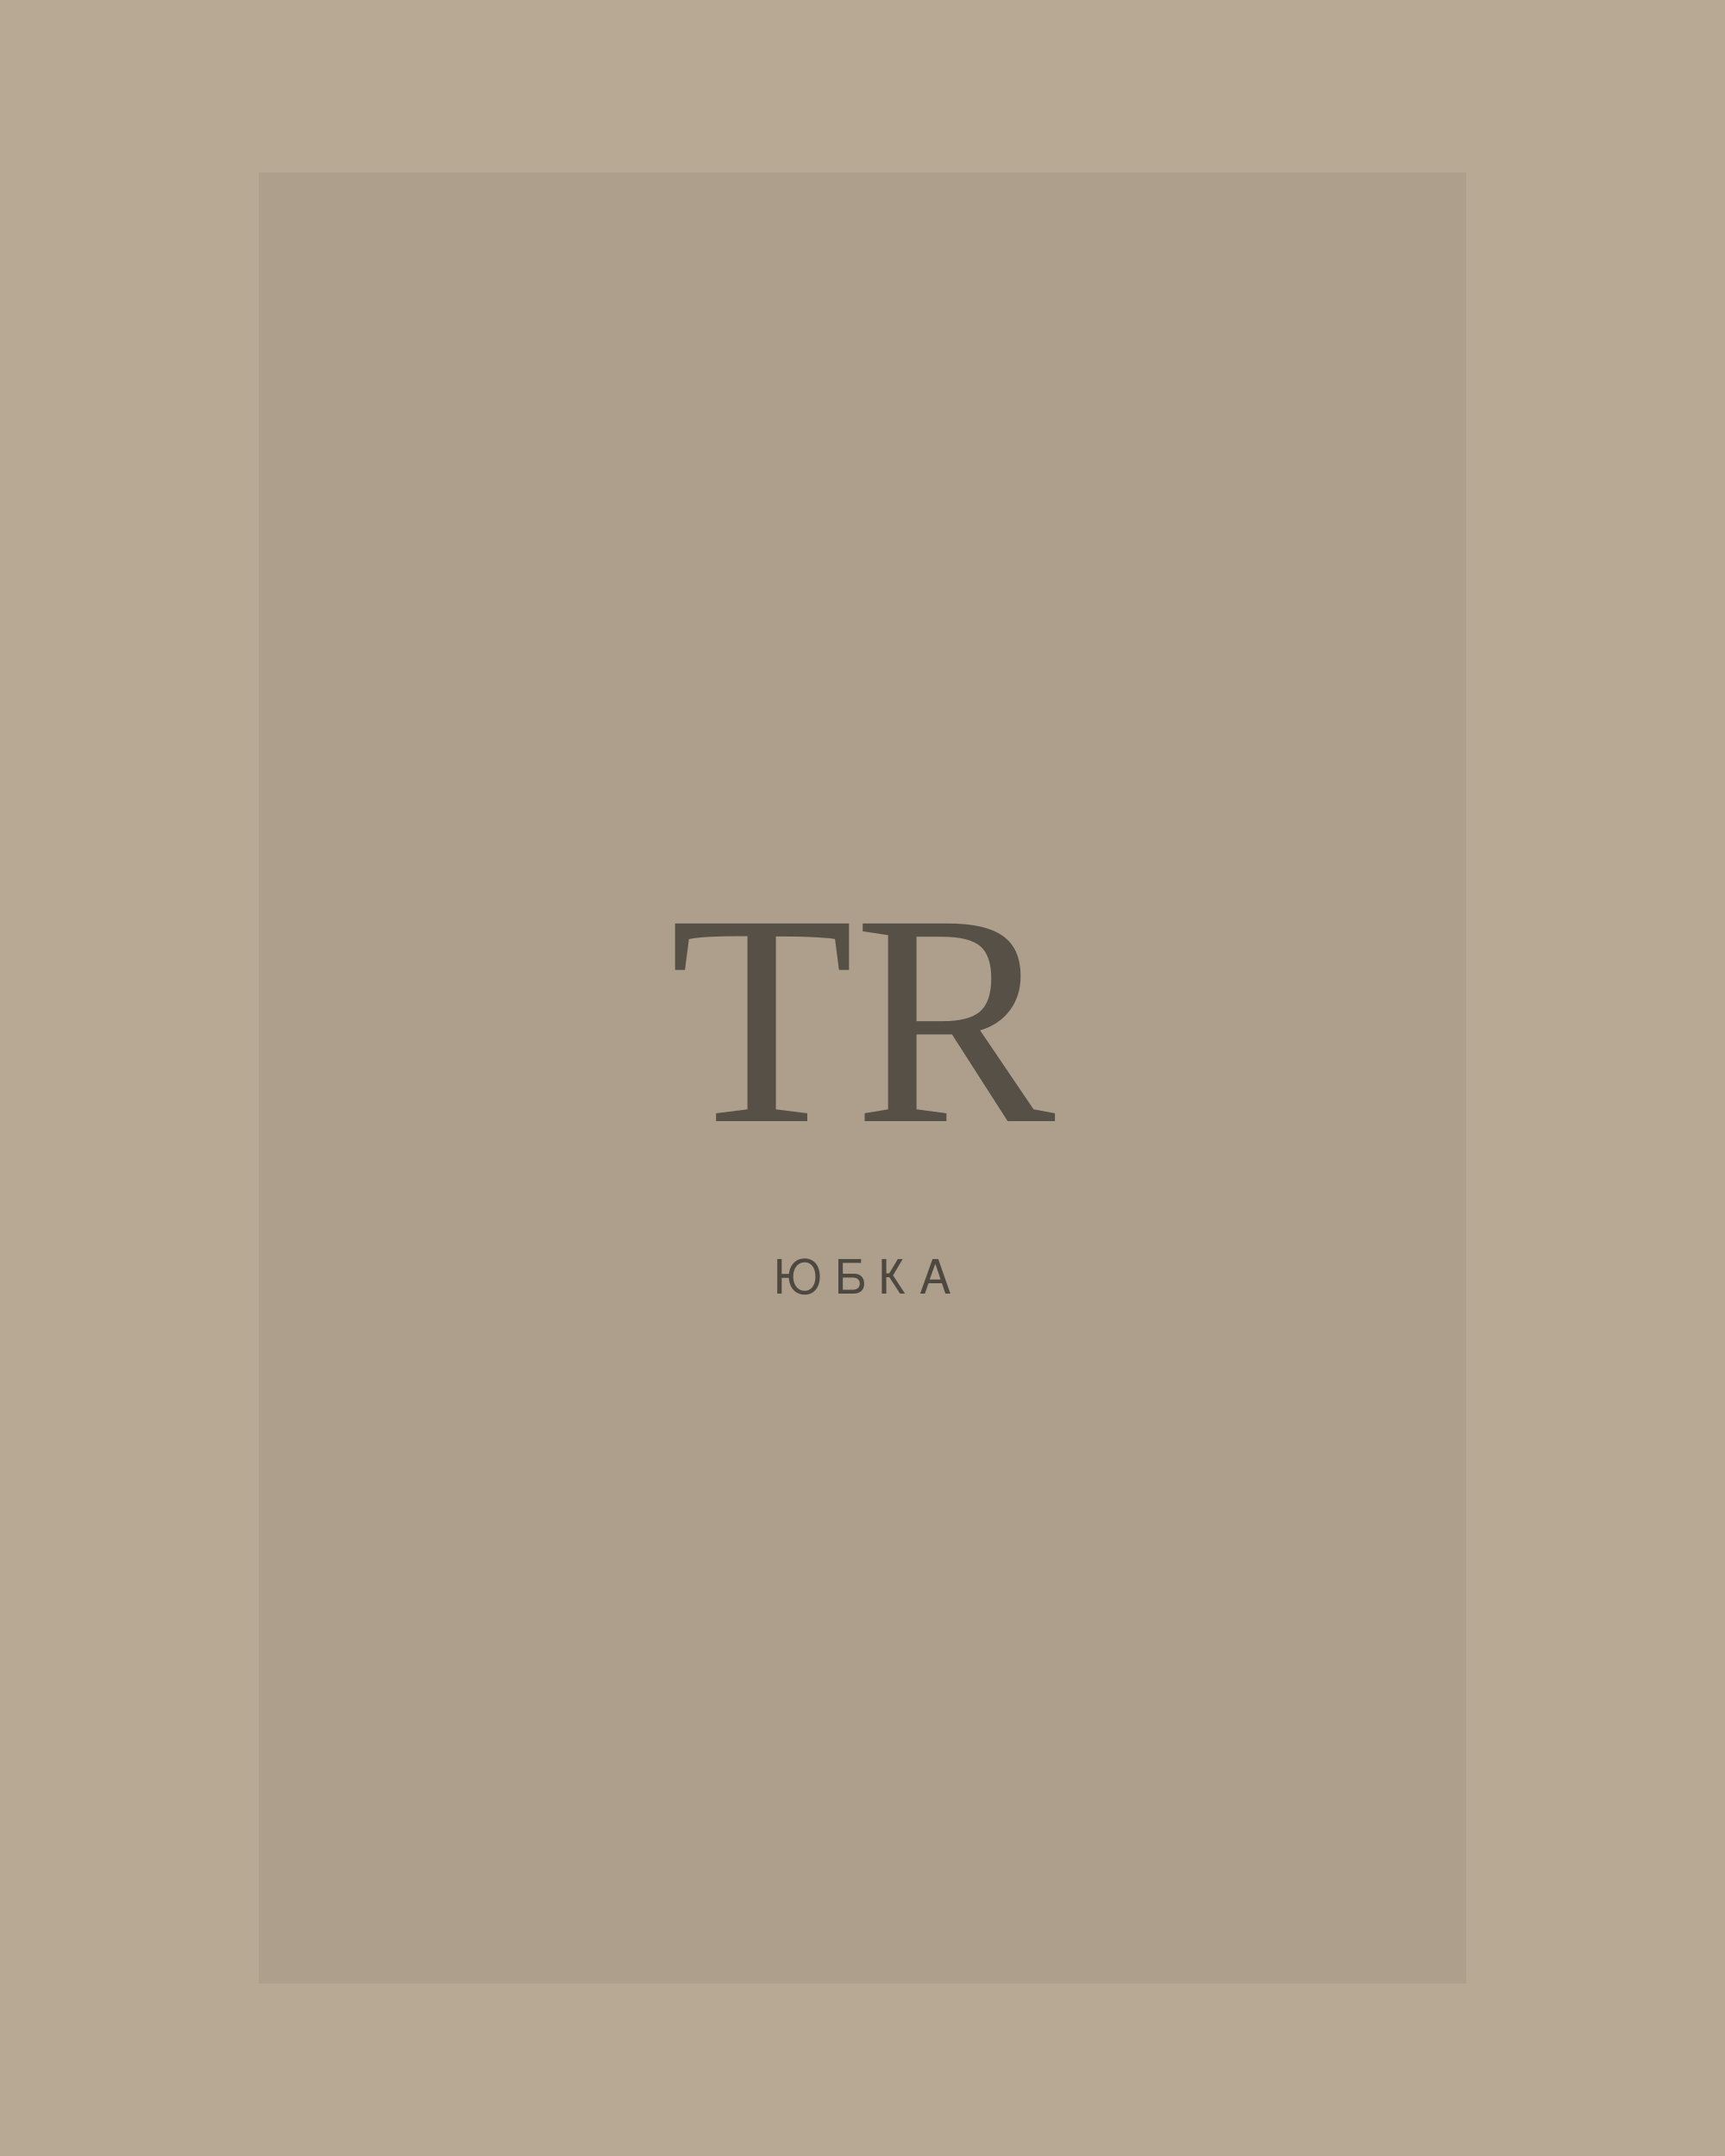
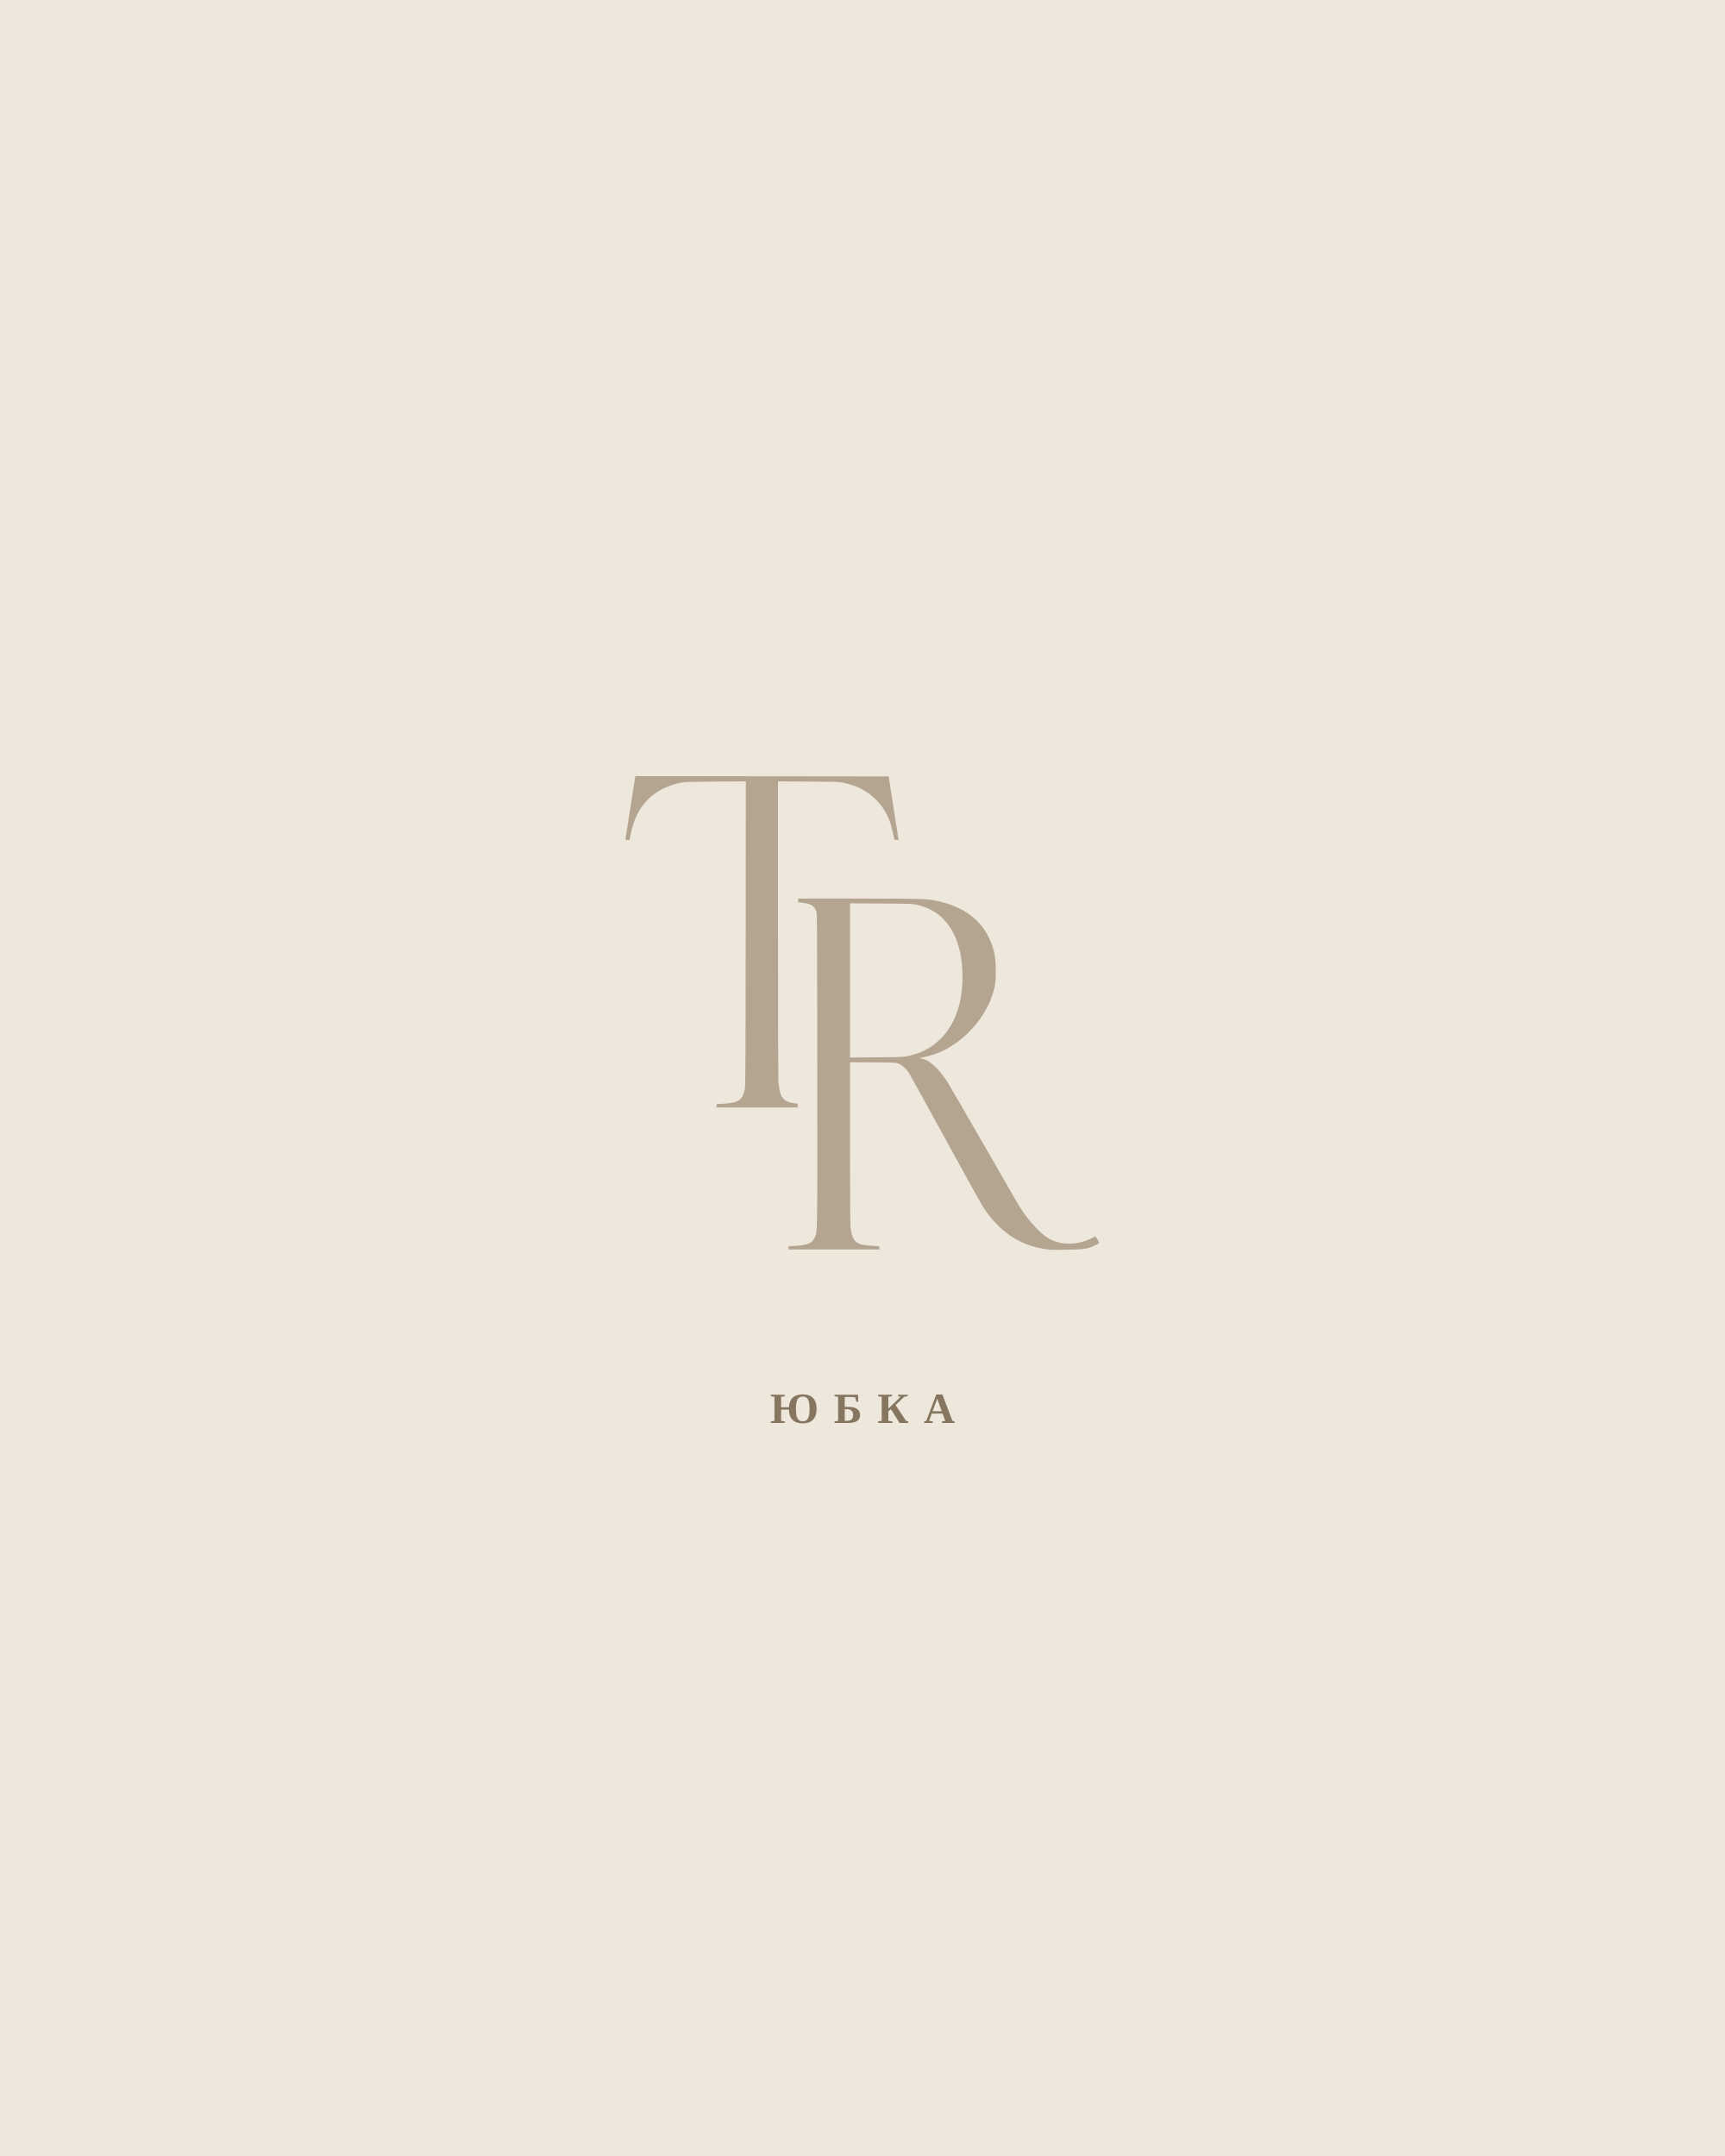
<svg xmlns="http://www.w3.org/2000/svg" viewBox="0 0 800 1000">
-   <rect width="800" height="1000" fill="#B8A994" />
-   <rect x="120" y="80" width="560" height="840" fill="rgba(0,0,0,0.06)" />
-   <text x="400" y="520" text-anchor="middle" font-family="Georgia, 'Times New Roman', serif" font-size="140" fill="#0E0E0E" opacity="0.55">TR</text>
-   <text x="400" y="600" text-anchor="middle" font-family="Helvetica, Arial, sans-serif" font-size="22" letter-spacing="6" fill="#0E0E0E" opacity="0.6">ЮБКА</text>
+   <rect width="800" height="1000" fill="#EEE7DC" />
+   <path fill="#857054" opacity="0.55" transform="translate(290 360) scale(0.22267)" d="M883.5 986.4C869.9 984.5 864.2 983.5 855.5 981.3C810.9 970.2 772.3 940.5 744.2 895.8C740.9 890.7 706.2 828 667 756.5C627.9 685 593.8 623.3 591.4 619.3C585.7 610.1 576.8 601.9 569.3 598.8C563.6 596.5 563.1 596.5 515.8 596.2L468 595.9L468 762.7C468 865.9 468.4 932.9 469 938.5C470.5 952.3 472.8 960.6 476.4 965.3C483.2 974.3 489.9 976.6 512.8 978.2L529 979.4L529 982.7L529 986L434.5 986L340 986L340 982.7L340 979.4L355.8 978.2C380.4 976.5 388.4 973 393.9 961.8C400.4 948.6 400.1 967.9 399.8 610C399.5 290.8 399.5 286.4 397.5 281C393.6 270.3 386.6 266 369.3 263.8L360 262.6L360 258.8L360 255L486.8 255C619.5 255 625.1 255.2 647.5 259.5C666.5 263.2 688.9 271.2 703.5 279.6C738.9 299.9 760.3 330 769.2 371.8C772.2 386.3 772.5 422.4 769.7 436.5C759.4 487 723.1 536.2 675.1 564.7C656.7 575.6 639.1 582.1 615.5 586.6L611.5 587.3L616.5 588.1C632.9 590.7 652.6 608.6 671.5 638C674.2 642.1 707.1 699 744.8 764.5C820.9 896.9 821 897.1 829.3 909C844.3 930.5 863.7 951 878.1 960.6C894.7 971.6 915.7 976 937.7 972.9C950.6 971.1 964.7 966.6 973.7 961.4C976 960.1 978.3 959 978.9 959C979.4 959 981.6 961.9 983.6 965.6C987.8 973.1 987.9 972.7 978.5 977.3C963.2 984.8 955.1 986 918 986.5C900.7 986.7 885.1 986.6 883.5 986.4ZM190 686.5C190 683.5 190.3 683 192.2 683C193.5 683 200.6 682.5 208.1 682C236.3 680 244.2 674.2 248.7 652C250.3 644.1 250.4 622.4 250.7 327.2L251 10.9L187.8 11.3C134.6 11.7 123.2 12 116.6 13.3C73.8 22.1 42.8 44.3 25.2 78.8C19.4 90.2 15.2 102.6 11.4 120.3L8.7 133L4.3 133C-0 133 -0.1 132.9 0.4 130.2C0.7 128.7 5.2 99.8 10.5 66C15.7 32.2 20.2 3.5 20.5 2.2L21 -0L284.8 0.2L548.5 0.5L558.1 62C563.4 95.8 568.1 125.7 568.4 128.3L569.1 133.1L564.8 132.8L560.5 132.5L557.3 118C553.4 100.6 551 93.2 545.9 82.5C539.8 69.6 532.5 59.2 522.1 48.9C504.2 31 483.8 20.3 454.8 13.8C446 11.8 442 11.7 381.8 11.3L318 10.9L318 319.3C318 519.5 318.4 631.4 319 638.1C322.1 670 329 678.6 353.2 681.5L359 682.2L359 686.1L359 690L274.5 690L190 690L190 686.5ZM587.5 583.2C641.2 572.6 678.6 536.3 694.6 479.7C704.6 444.1 705 396.2 695.6 360C689.2 335.2 679.8 316.9 665.8 301.3C649.9 283.7 632.1 273.6 606.5 267.8C598 265.8 593.6 265.7 532.8 265.3L468 264.9L468 425.5L468 586.2L522.8 585.7C572.2 585.3 578.5 585 587.5 583.2Z" />
+   <text x="400" y="660" text-anchor="middle" font-family="Georgia, 'Times New Roman', serif" font-size="20" font-weight="600" letter-spacing="7" fill="#6B5940" opacity="0.8">ЮБКА</text>
</svg>
